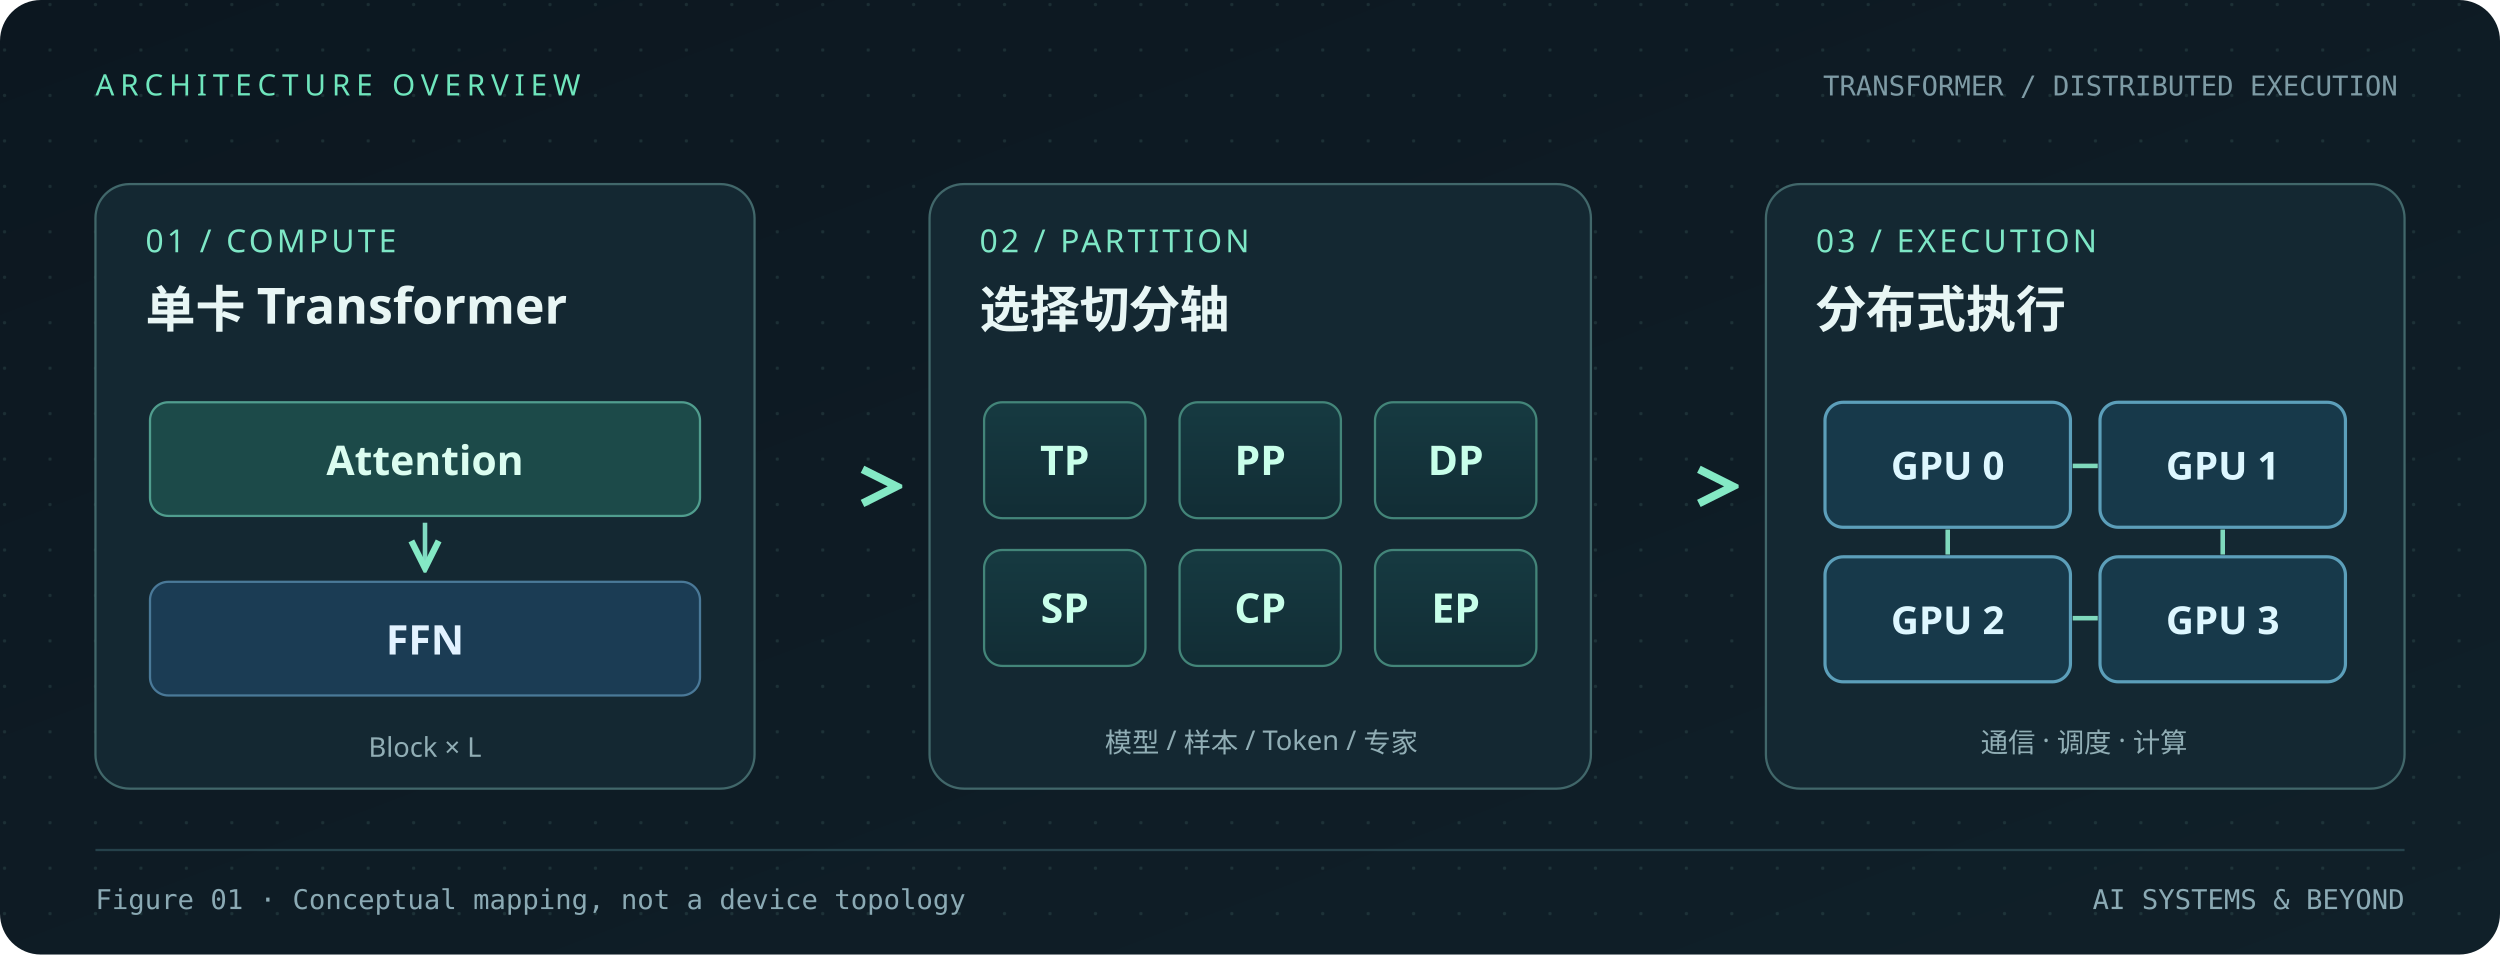
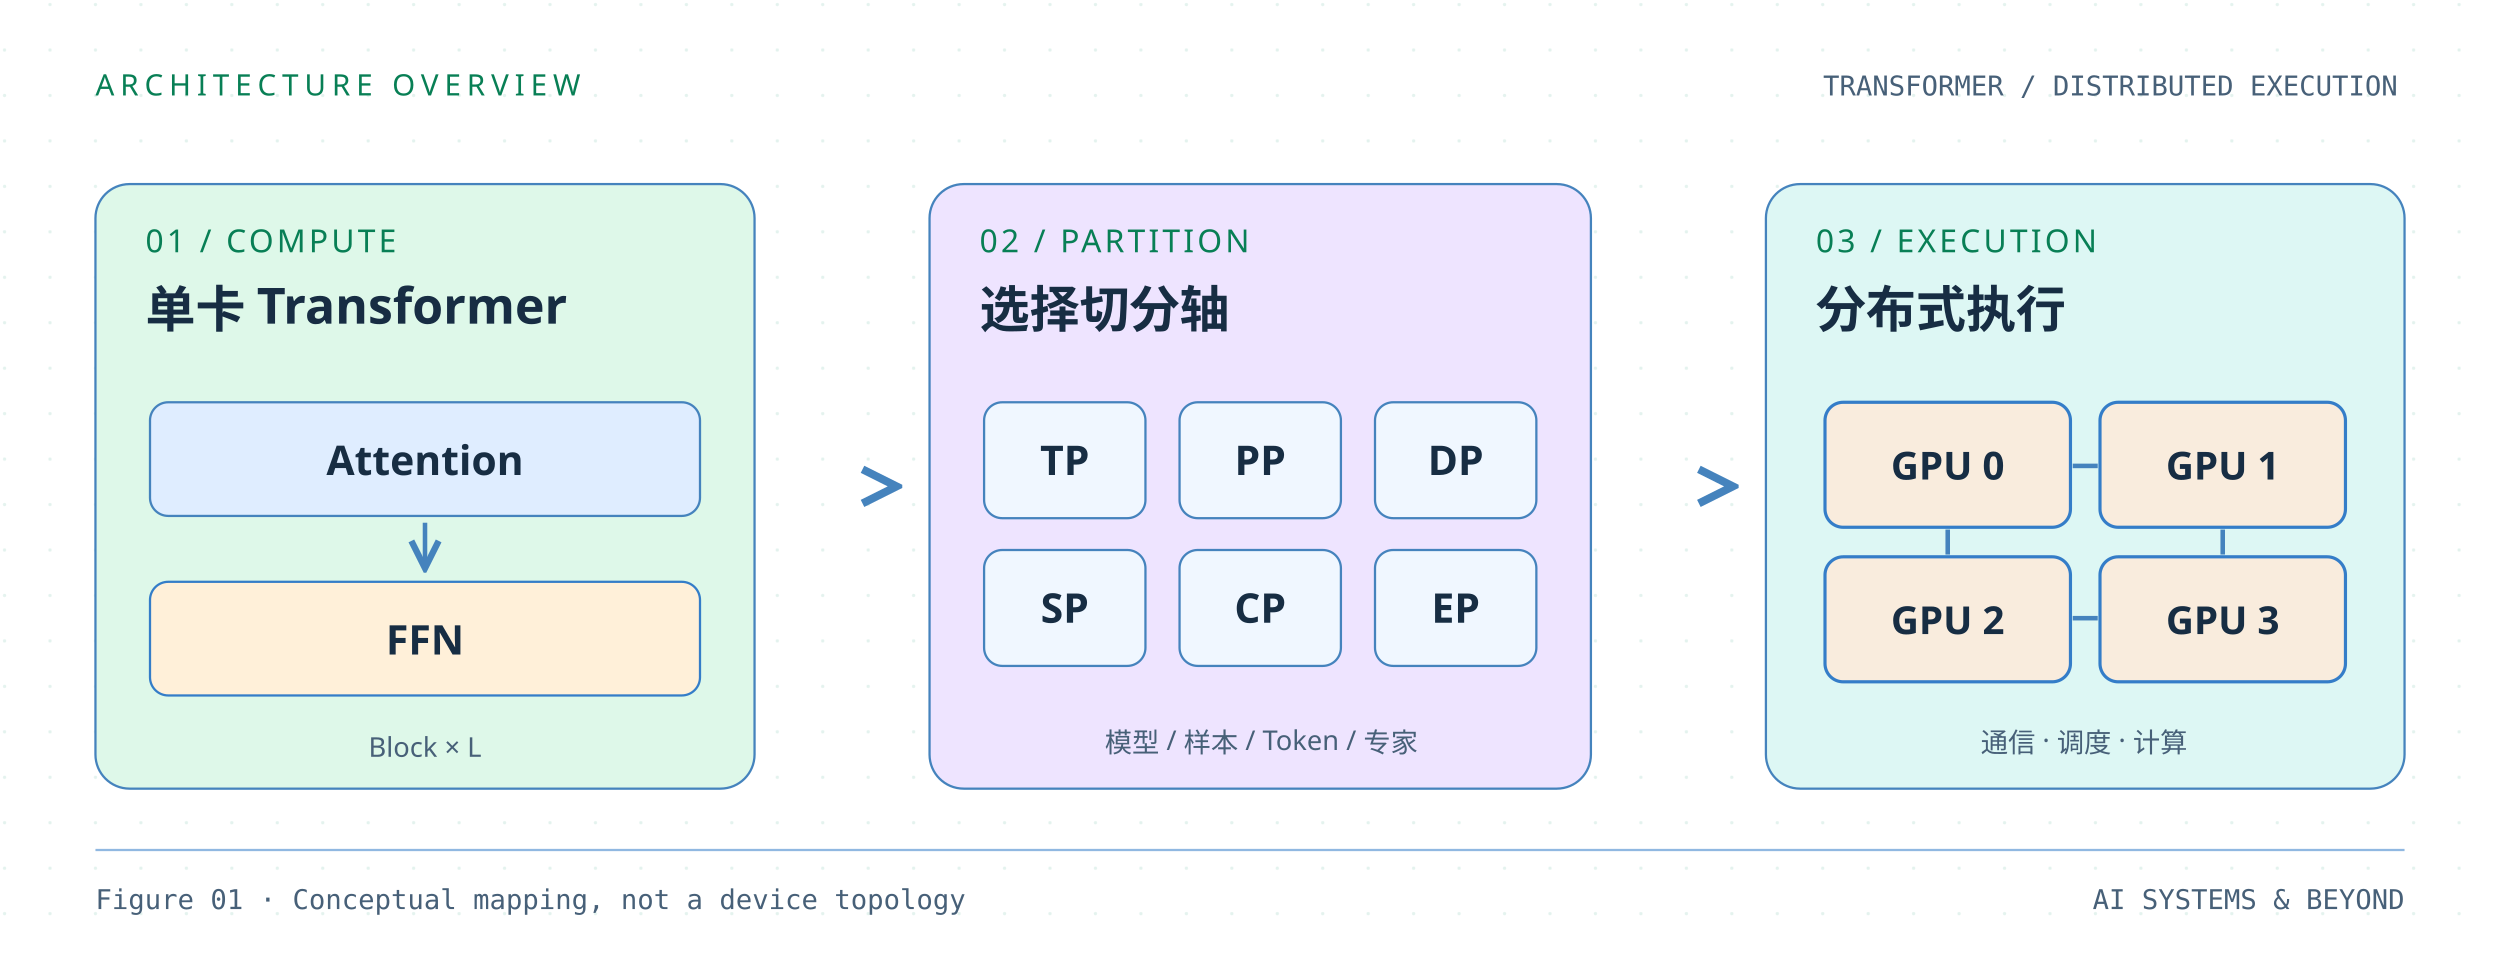
<svg xmlns="http://www.w3.org/2000/svg" width="1100" height="420" viewBox="0 0 1100 420" role="img" aria-labelledby="title desc">
  <defs>
    <linearGradient id="bg" x1="0" y1="0" x2="1" y2="1">
-       <stop stop-color="#0c1720" />
-       <stop offset="1" stop-color="#102029" />
+       <stop stop-color="#ffffff" />
+       <stop offset="1" stop-color="#ffffff" />
    </linearGradient>
    <linearGradient id="edge" x1="0" y1="0" x2="1" y2="0">
-       <stop stop-color="#56e6b7" />
-       <stop offset="1" stop-color="#75b9f0" />
+       <stop stop-color="#f0f7ff" />
+       <stop offset="1" stop-color="#f0f7ff" />
    </linearGradient>
    <linearGradient id="node" x1="0" y1="0" x2="0" y2="1">
-       <stop stop-color="#163a41" />
-       <stop offset="1" stop-color="#122d35" />
+       <stop stop-color="#f0f7ff" />
+       <stop offset="1" stop-color="#f0f7ff" />
    </linearGradient>
    <pattern id="dots" width="20" height="20" patternUnits="userSpaceOnUse">
-       <circle cx="2" cy="2" r="0.75" fill="#8bd0bd" opacity=".12" />
+       <circle cx="2" cy="2" r="0.75" fill="#209a74" opacity=".12" />
    </pattern>
    <marker id="arrow" markerWidth="8" markerHeight="8" refX="6" refY="4" orient="auto">
-       <path d="M1 1L7 4L1 7" fill="none" stroke="#84e9c5" stroke-width="1.4" />
+       <path d="M1 1L7 4L1 7" fill="none" stroke="#4583bd" stroke-width="1.4" />
    </marker>
  </defs>
  <rect width="1100" height="420" rx="18" fill="url(#bg)" />
  <rect width="1100" height="420" rx="18" fill="url(#dots)" />
-   <text x="42" y="42" font-family="system-ui, sans-serif" font-size="13" letter-spacing="2.6" fill="#6fe6bd">ARCHITECTURE OVERVIEW</text>
-   <text x="1055" y="42" text-anchor="end" font-family="ui-monospace, monospace" font-size="12" fill="#7e9ba5">TRANSFORMER / DISTRIBUTED EXECUTION</text>
+   <text x="42" y="42" font-family="system-ui, sans-serif" font-size="13" letter-spacing="2.6" fill="#087f55">ARCHITECTURE OVERVIEW</text>
+   <text x="1055" y="42" text-anchor="end" font-family="ui-monospace, monospace" font-size="12" fill="#476078">TRANSFORMER / DISTRIBUTED EXECUTION</text>
  <g font-family="system-ui, PingFang SC, sans-serif">
-     <rect x="42" y="81" width="290" height="266" rx="15" fill="#142832" stroke="#41676a" />
-     <text x="64" y="111" font-size="14" fill="#7ee7c6" letter-spacing="1.4">01 / COMPUTE</text>
-     <text x="64" y="144" font-size="22" fill="#e8f6f5" font-weight="700">单卡 Transformer</text>
-     <rect x="66" y="177" width="242" height="50" rx="8" fill="#1c4a49" stroke="#509d8e" />
-     <text x="187" y="209" font-size="18" fill="#dbfdf0" text-anchor="middle" font-weight="600">Attention</text>
-     <path d="M187 230V248" stroke="#80dac2" stroke-width="2" marker-end="url(#arrow)" />
-     <rect x="66" y="256" width="242" height="50" rx="8" fill="#1b3c54" stroke="#4a7998" />
-     <text x="187" y="288" font-size="18" fill="#e2f2ff" text-anchor="middle" font-weight="600">FFN</text>
-     <text x="187" y="333" font-size="12" fill="#91aeb5" text-anchor="middle">Block × L</text>
+     <rect x="42" y="81" width="290" height="266" rx="15" fill="#def8e9" stroke="#4583bd" />
+     <text x="64" y="111" font-size="14" fill="#087f55" letter-spacing="1.4">01 / COMPUTE</text>
+     <text x="64" y="144" font-size="22" fill="#172d43" font-weight="700">单卡 Transformer</text>
+     <rect x="66" y="177" width="242" height="50" rx="8" fill="#dfedff" stroke="#4583bd" />
+     <text x="187" y="209" font-size="18" fill="#172d43" text-anchor="middle" font-weight="600">Attention</text>
+     <path d="M187 230V248" stroke="#4583bd" stroke-width="2" marker-end="url(#arrow)" />
+     <rect x="66" y="256" width="242" height="50" rx="8" fill="#fff0d9" stroke="#347dc8" />
+     <text x="187" y="288" font-size="18" fill="#172d43" text-anchor="middle" font-weight="600">FFN</text>
+     <text x="187" y="333" font-size="12" fill="#476078" text-anchor="middle">Block × L</text>
    <path d="M349 214H392" stroke="url(#edge)" stroke-width="2.5" marker-end="url(#arrow)" />
-     <rect x="409" y="81" width="291" height="266" rx="15" fill="#142832" stroke="#41676a" />
-     <text x="431" y="111" font-size="14" fill="#7ee7c6" letter-spacing="1.4">02 / PARTITION</text>
-     <text x="431" y="144" font-size="22" fill="#e8f6f5" font-weight="700">选择切分轴</text>
+     <rect x="409" y="81" width="291" height="266" rx="15" fill="#eee4ff" stroke="#4583bd" />
+     <text x="431" y="111" font-size="14" fill="#087f55" letter-spacing="1.4">02 / PARTITION</text>
+     <text x="431" y="144" font-size="22" fill="#172d43" font-weight="700">选择切分轴</text>
    <g font-size="18" font-weight="700" text-anchor="middle">
-       <rect x="433" y="177" width="71" height="51" rx="8" fill="url(#node)" stroke="#438579" />
-       <text x="468.5" y="209" fill="#c8ffea">TP</text>
-       <rect x="519" y="177" width="71" height="51" rx="8" fill="url(#node)" stroke="#438579" />
-       <text x="554.5" y="209" fill="#c8ffea">PP</text>
-       <rect x="605" y="177" width="71" height="51" rx="8" fill="url(#node)" stroke="#438579" />
-       <text x="640.5" y="209" fill="#c8ffea">DP</text>
-       <rect x="433" y="242" width="71" height="51" rx="8" fill="url(#node)" stroke="#438579" />
-       <text x="468.5" y="274" fill="#c8ffea">SP</text>
-       <rect x="519" y="242" width="71" height="51" rx="8" fill="url(#node)" stroke="#438579" />
-       <text x="554.5" y="274" fill="#c8ffea">CP</text>
-       <rect x="605" y="242" width="71" height="51" rx="8" fill="url(#node)" stroke="#438579" />
-       <text x="640.5" y="274" fill="#c8ffea">EP</text>
+       <rect x="433" y="177" width="71" height="51" rx="8" fill="url(#node)" stroke="#4583bd" />
+       <text x="468.5" y="209" fill="#172d43">TP</text>
+       <rect x="519" y="177" width="71" height="51" rx="8" fill="url(#node)" stroke="#4583bd" />
+       <text x="554.5" y="209" fill="#172d43">PP</text>
+       <rect x="605" y="177" width="71" height="51" rx="8" fill="url(#node)" stroke="#4583bd" />
+       <text x="640.5" y="209" fill="#172d43">DP</text>
+       <rect x="433" y="242" width="71" height="51" rx="8" fill="url(#node)" stroke="#4583bd" />
+       <text x="468.5" y="274" fill="#172d43">SP</text>
+       <rect x="519" y="242" width="71" height="51" rx="8" fill="url(#node)" stroke="#4583bd" />
+       <text x="554.5" y="274" fill="#172d43">CP</text>
+       <rect x="605" y="242" width="71" height="51" rx="8" fill="url(#node)" stroke="#4583bd" />
+       <text x="640.5" y="274" fill="#172d43">EP</text>
    </g>
-     <text x="555" y="331" font-size="12" fill="#91aeb5" text-anchor="middle">模型 / 样本 / Token / 专家</text>
+     <text x="555" y="331" font-size="12" fill="#476078" text-anchor="middle">模型 / 样本 / Token / 专家</text>
    <path d="M717 214H760" stroke="url(#edge)" stroke-width="2.5" marker-end="url(#arrow)" />
-     <rect x="777" y="81" width="281" height="266" rx="15" fill="#142832" stroke="#41676a" />
-     <text x="799" y="111" font-size="14" fill="#7ee7c6" letter-spacing="1.4">03 / EXECUTION</text>
-     <text x="799" y="144" font-size="22" fill="#e8f6f5" font-weight="700">分布式执行</text>
-     <g fill="#17394a" stroke="#5c9fba" stroke-width="1.4">
+     <rect x="777" y="81" width="281" height="266" rx="15" fill="#ddf7f4" stroke="#4583bd" />
+     <text x="799" y="111" font-size="14" fill="#087f55" letter-spacing="1.4">03 / EXECUTION</text>
+     <text x="799" y="144" font-size="22" fill="#172d43" font-weight="700">分布式执行</text>
+     <g fill="#f9ecdd" stroke="#347dc8" stroke-width="1.4">
      <rect x="803" y="177" width="108" height="55" rx="8" />
      <rect x="924" y="177" width="108" height="55" rx="8" />
      <rect x="803" y="245" width="108" height="55" rx="8" />
      <rect x="924" y="245" width="108" height="55" rx="8" />
    </g>
-     <g text-anchor="middle" fill="#ddf7ff" font-size="17" font-weight="600">
+     <g text-anchor="middle" fill="#172d43" font-size="17" font-weight="600">
      <text x="857" y="211">GPU 0</text>
      <text x="978" y="211">GPU 1</text>
      <text x="857" y="279">GPU 2</text>
      <text x="978" y="279">GPU 3</text>
    </g>
-     <g stroke="#7fd9bd" stroke-width="2" fill="none">
+     <g stroke="#4583bd" stroke-width="2" fill="none">
      <path d="M912 205H923M912 272H923M857 233V244M978 233V244" />
    </g>
-     <text x="917" y="331" font-size="12" fill="#91aeb5" text-anchor="middle">通信 · 调度 · 计算</text>
+     <text x="917" y="331" font-size="12" fill="#476078" text-anchor="middle">通信 · 调度 · 计算</text>
  </g>
-   <line x1="42" y1="374" x2="1058" y2="374" stroke="#39616a" opacity=".55" />
-   <text x="42" y="400" font-family="ui-monospace, monospace" font-size="12" fill="#8baab4">Figure 01 · Conceptual mapping, not a device topology</text>
-   <text x="1058" y="400" text-anchor="end" font-family="ui-monospace, monospace" font-size="12" fill="#8baab4">AI SYSTEMS &amp; BEYOND</text>
+   <line x1="42" y1="374" x2="1058" y2="374" stroke="#347dc8" opacity=".55" />
+   <text x="42" y="400" font-family="ui-monospace, monospace" font-size="12" fill="#476078">Figure 01 · Conceptual mapping, not a device topology</text>
+   <text x="1058" y="400" text-anchor="end" font-family="ui-monospace, monospace" font-size="12" fill="#476078">AI SYSTEMS &amp; BEYOND</text>
</svg>
